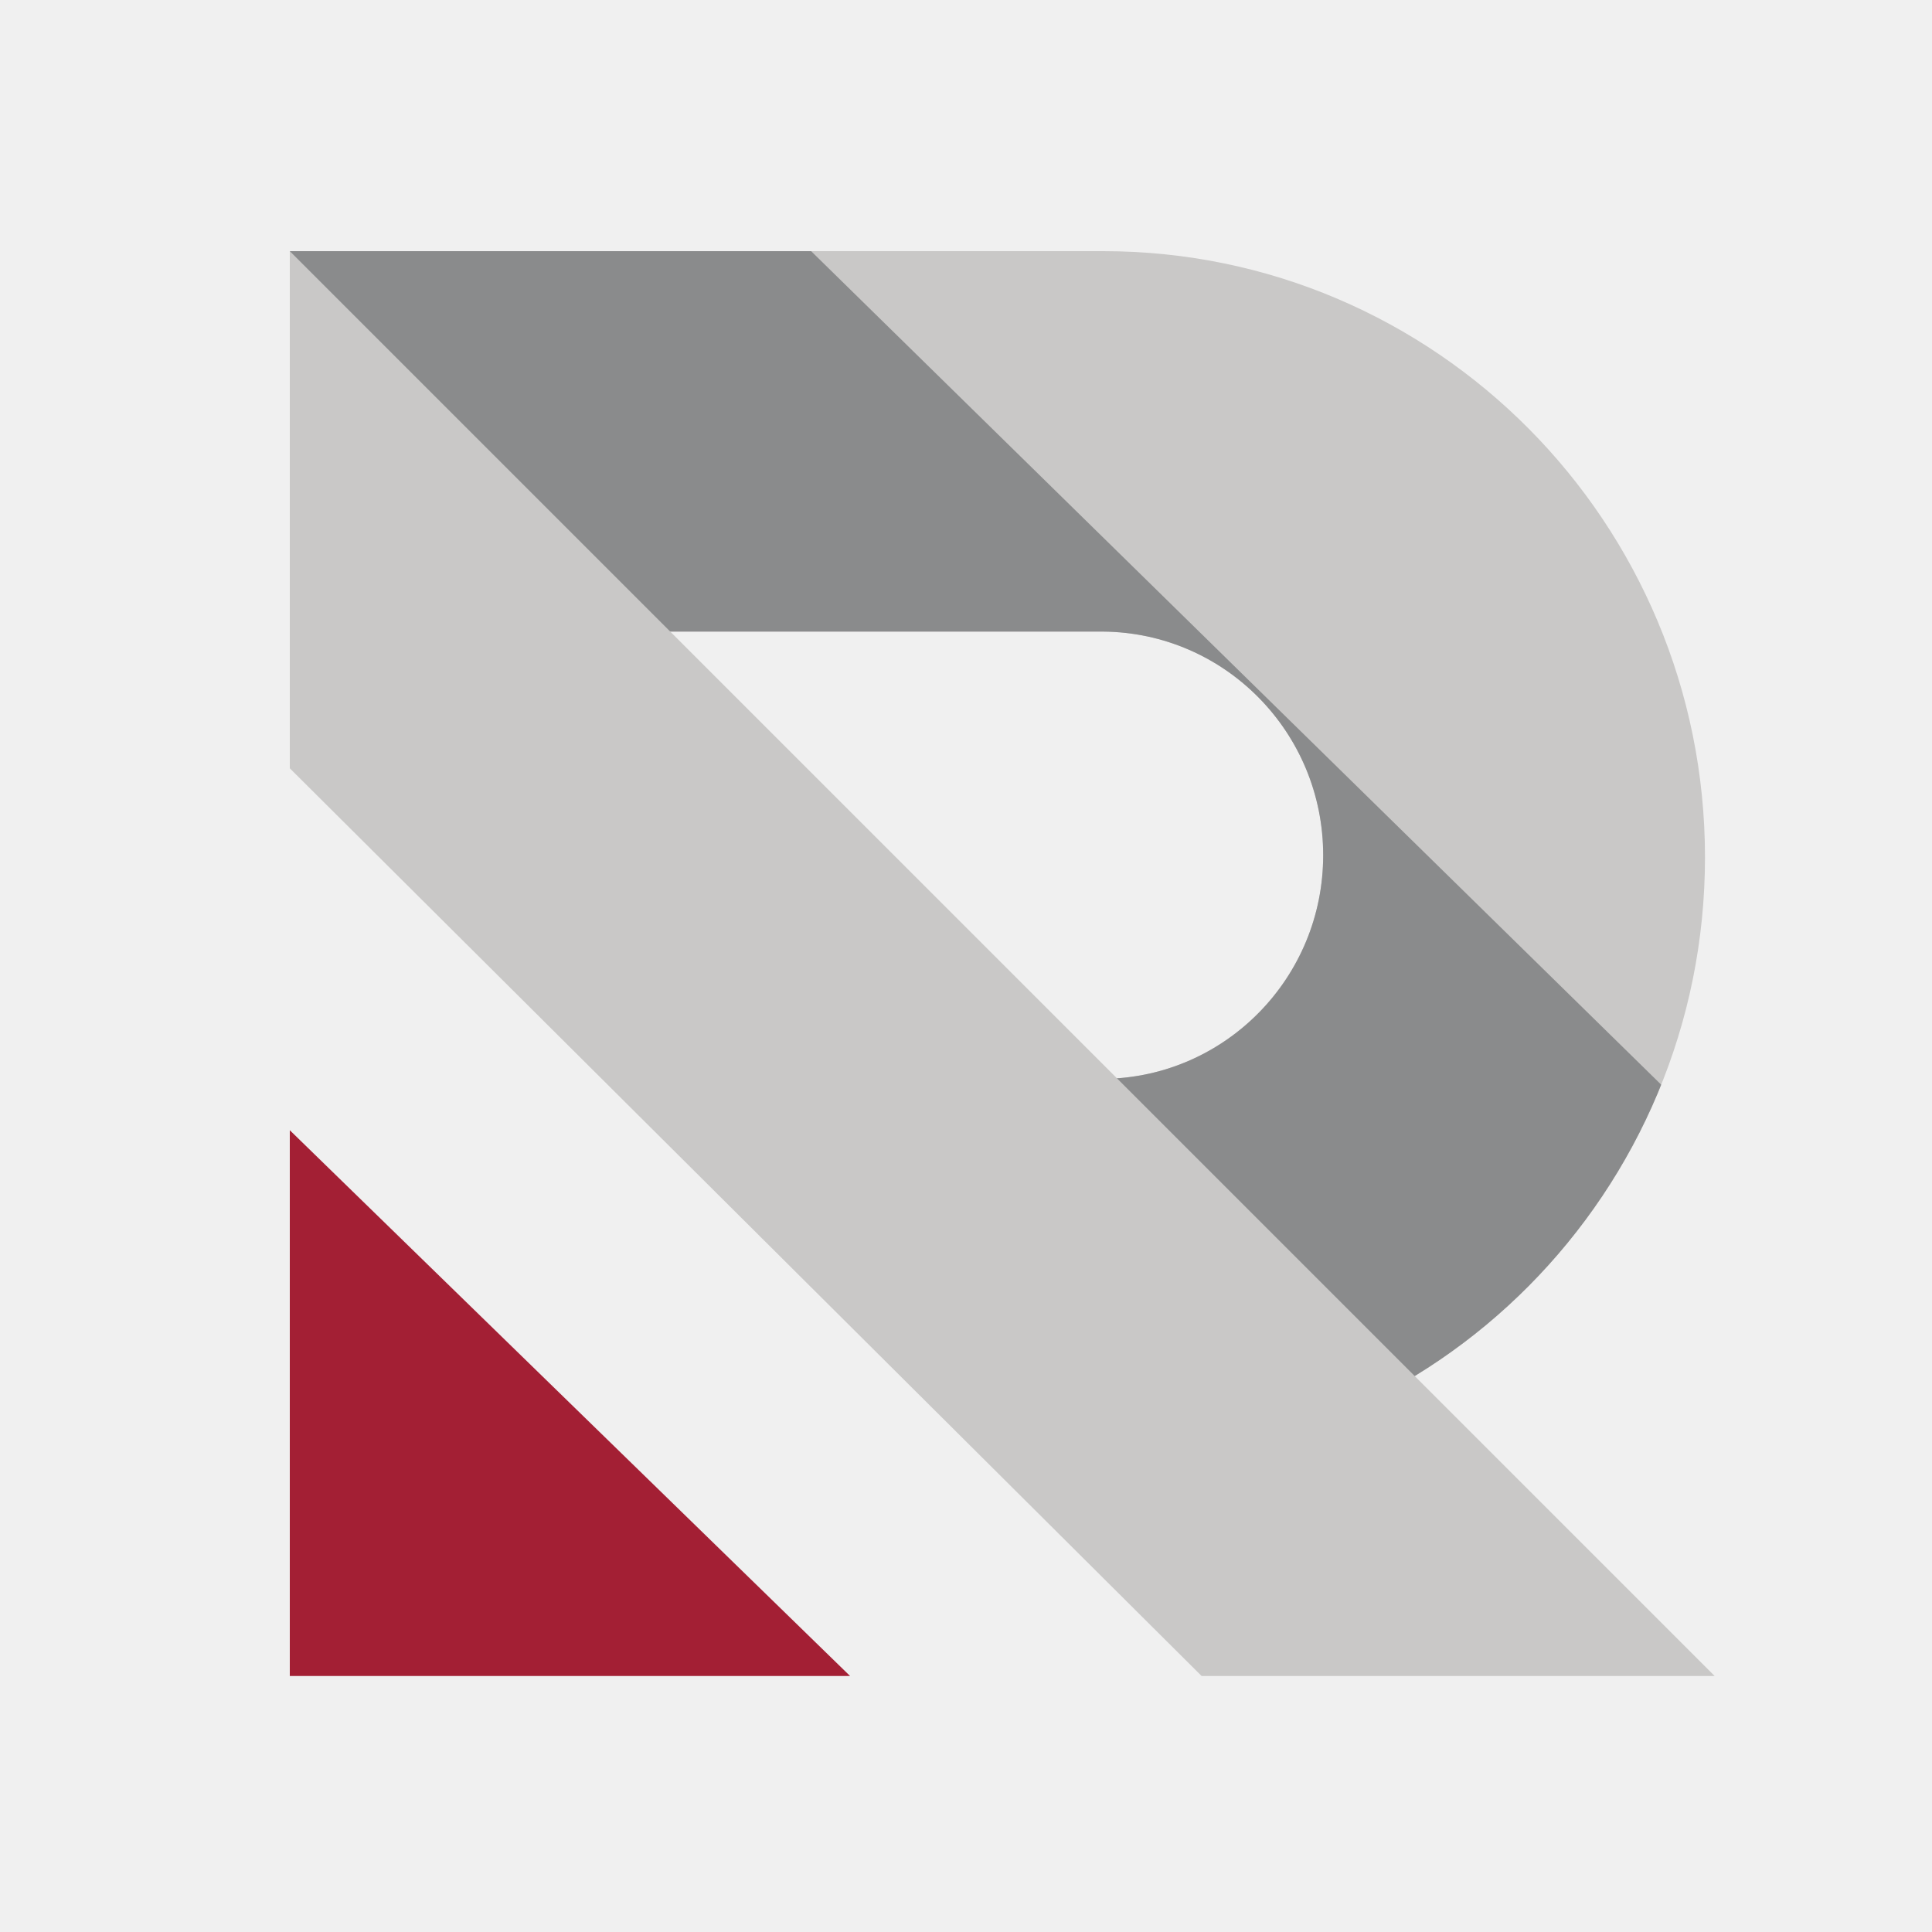
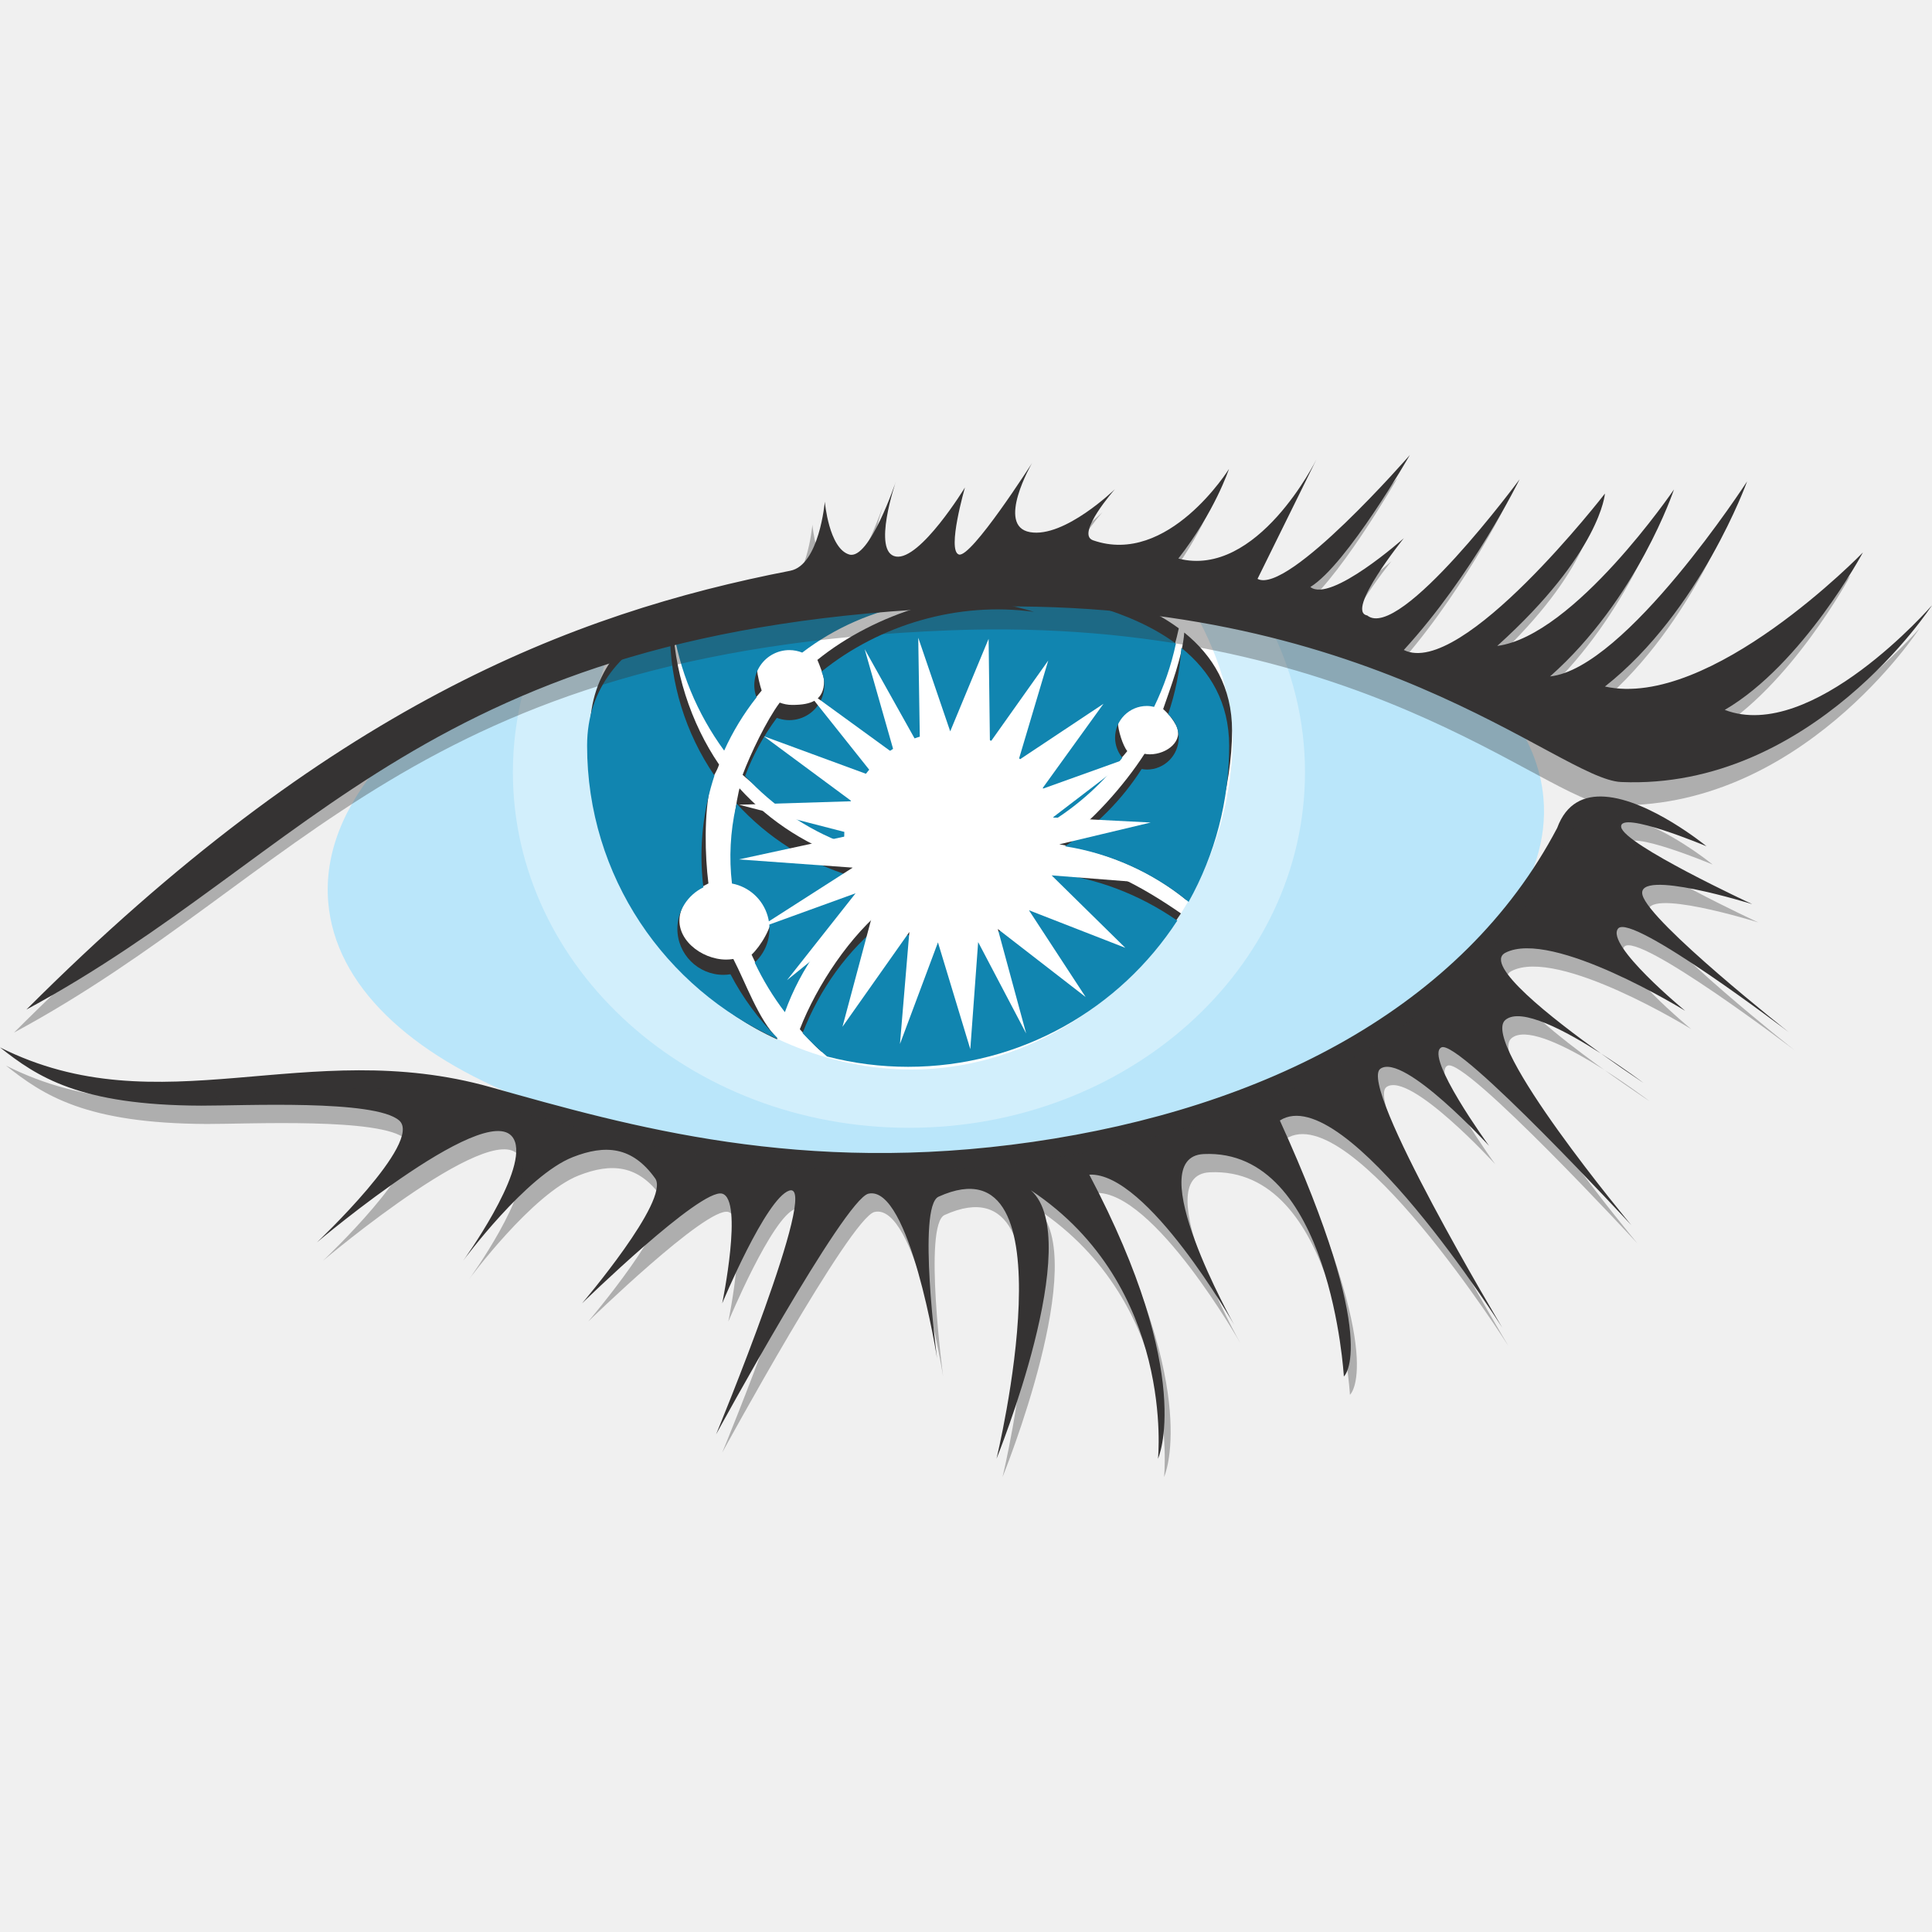
- <svg xmlns="http://www.w3.org/2000/svg" xmlns:xlink="http://www.w3.org/1999/xlink" width="400px" height="400px" viewBox="0 0 400 400" version="1.1">
-   <defs>
-     <path d="M168.411,0 C237.219,0 293,56.188 293,125.5 C293,194.812 237.219,251 168.411,251 L168.41,171.369 L168.741,171.366 C193.779,170.957 213.95,150.385 213.95,125.067 C213.95,99.638 193.601,78.997 168.411,78.764 L0,78.762 L0,0 Z" id="path-1" />
-   </defs>
-   <g id="logo-MIT" stroke="none" stroke-width="1" fill="none" fill-rule="evenodd">
-     <g id="Logo" transform="translate(60, 52)">
-       <polygon id="左下角" fill="#A31F34" points="-1.46896384e-14 182 116 295 0 295" />
-       <polygon id="梯形" fill="#C9C8C7" points="-1.35612008e-14 3.96601155e-15 295 295 188.783 295 -1.35612008e-14 107.068" />
-       <mask id="mask-2" fill="white">
-         <use xlink:href="#path-1" />
-       </mask>
-       <use id="Combined-Shape" fill="#C9C8C7" xlink:href="#path-1" />
-       <polygon id="阴影" fill="#8A8B8C" mask="url(#mask-2)" points="0 0 107.937 3.96601155e-15 295 183.425 295 295" />
-     </g>
-   </g>
+ <svg xmlns="http://www.w3.org/2000/svg" width="200" height="200" viewBox="0 0 128 128">
+   <path fill="#bae6fa" d="M63.797 38.701c-12.142.273-24.5 4.01-38.479 11.752c-2.538 2.933-3.848 6.112-3.57 9.34c.94 10.97 19.725 18.315 41.956 16.408c22.235-1.908 39.495-12.346 38.554-23.313c-.177-2.058-.982-3.99-2.32-5.755c-12.72-5.7-24.335-8.699-36.14-8.432Z" />
+   <path fill="#fff" d="M65.369 38.684c-9.877-.018-19.85 2.232-30.689 7.062c-.455 1.74-.7 3.55-.7 5.415c0 13.01 11.748 23.559 26.24 23.559c14.49 0 26.239-10.548 26.239-23.559c0-3.506-.862-6.83-2.393-9.82c-6.32-1.722-12.49-2.645-18.697-2.657" opacity=".35" />
+   <path fill="#fff" d="M60.22 37.763c-4.697-.287-12.79 2.163-19.537 4.607a20 20 0 0 0-1.594 7.846c0 11.4 10.335 20.642 21.268 20.642c10.86 0 20.47-9.258 21.268-20.64c.26-3.709-1.017-7.2-2.787-10.214c-6.997-1.23-14.42-1.984-18.619-2.24" />
+   <path fill="#353333" d="M48.17 48.72c.576-1.276 1.448-1.9 2.293-2.969c-.093-.253-.3-1.082-.3-1.37a2.322 2.322 0 0 1 3.178-2.155a16.91 16.91 0 0 1 13.986-3.07q.698.16 1.367.371c-5.025-.697-10.688 1.083-14.54 4.192c.117.277.443 1.07.443 1.391c0 1.282-.829 1.593-2.11 1.593c-.293 0-.57-.056-.828-.153c-.87 1.168-1.937 3.394-2.459 4.786c2.13 1.906 4.056 2.595 6.563 3.534c-.005-.12.086-.23.086-.352c0-3.866 3.403-7.007 7.27-7.007a6.99 6.99 0 0 1 6.892 5.824c1.73-1.1 3.4-1.943 4.674-3.573c-.296-.362-.618-1.39-.618-1.895c0-1.162.944-2.105 2.109-2.105c.164 0 .322.023.477.06a18.4 18.4 0 0 0 1.445-4.192c-6.045-4.474-17.74-3.863-17.74-3.863s-9.308-.486-15.608 2.584c.42 3.038 1.632 5.925 3.42 8.37" />
+   <path fill="#353333" d="M77.062 46.977c.429.384.662.723.844 1.052c.567 1.016-.568 1.947-1.73 1.947a2 2 0 0 1-.347-.035c-1.311 2.047-3.606 4.674-5.646 5.996c3.128.513 6.077 1.764 8.424 3.7c1.708-3.063 3.02-7.483 3.02-11.237c0-2.86-1.264-4.955-3.167-6.492c-.101 1.531-.92 3.674-1.398 5.07m-25.384 19.39c1.041-2.877 3.605-5.107 6.03-7.068c-.356-.486-.887-1.688-1.108-2.258a16.97 16.97 0 0 1-7.605-4.812q-.02.098-.048.194a15.3 15.3 0 0 0-.26 5.102a3.05 3.05 0 0 1 2.486 2.998c0 .885-.777 2.166-1.378 2.725c.655 1.413 1.1 2.095 1.883 3.12" />
+   <path fill="#353333" d="M51.495 68.785c-1.244-1.237-2.103-3.702-2.91-5.25a3 3 0 0 1-.463.04c-1.686 0-3.452-1.416-3.052-3.053c.222-.906.846-1.498 1.865-1.992c-.233-1.877-.296-4.575.14-6.525c.125-.557.39-.82.566-1.35c-1.86-2.723-3.063-6.296-3.063-9.839c0-.13.008-.257.01-.385c-3.143 1.576-5.5 4.06-5.5 7.967c0 8.648 4.98 17.132 12.39 20.456zM69.717 56.83a7 7 0 0 1-6.599 4.68a6.95 6.95 0 0 1-4.318-1.5c-2.454 1.91-4.68 5.267-5.81 8.179c.506.545.86.996 1.43 1.48c1.716.448 4.08 0 5.937 0c7.473 0 14.09-3.325 17.883-9.153c-2.523-1.747-5.498-3.409-8.523-3.686" />
+   <path fill="#1185b0" d="M47.978 49.73a17 17 0 0 1 2.143-3.524a2.323 2.323 0 0 1 2.174-3.135c.301 0 .59.06.855.165a16.92 16.92 0 0 1 15.353-2.698c-5.026-.696-10.217.843-14.07 3.952a2.322 2.322 0 0 1-2.966 3.07a15.7 15.7 0 0 0-2.103 3.852c1.83 1.971 4.074 3.53 6.582 4.468c-.006-.12-.017-.237-.017-.36a6.997 6.997 0 0 1 6.997-6.999c3.466 0 6.335 2.52 6.895 5.824a18.1 18.1 0 0 0 4.537-4.142a2.1 2.1 0 0 1-.481-1.324c0-1.164.943-2.107 2.107-2.107c.164 0 .322.024.477.06a18.4 18.4 0 0 0 1.445-4.19c-6.043-4.477-17.74-3.866-17.74-3.866s-9.308-.486-15.608 2.586c.421 3.037 1.632 5.926 3.42 8.368" />
+   <path fill="#1185b0" d="M77.388 47.321c.429.384.703.937.703 1.558a2.11 2.11 0 0 1-2.107 2.107c-.118 0-.233-.017-.347-.036a17 17 0 0 1-5.087 5.118a17 17 0 0 1 8.198 3.684a21.16 21.16 0 0 0 2.687-10.342c0-2.86-1.263-4.954-3.167-6.49c-.1 1.53-.4 3.006-.88 4.401M52 67.06a17 17 0 0 1 5.278-7.42a7 7 0 0 1-.87-1.586a16.97 16.97 0 0 1-7.603-4.812l-.048.192a15.3 15.3 0 0 0-.263 5.102A3.05 3.05 0 0 1 50 63.773a18.3 18.3 0 0 0 2 3.287" />
+   <path fill="#1185b0" d="M51.486 68.749a17 17 0 0 1-3.09-4.202a3 3 0 0 1-.466.039a3.053 3.053 0 0 1-3.052-3.053c0-1.209.705-2.25 1.724-2.744a16.9 16.9 0 0 1 .283-5.773a17 17 0 0 1 .45-1.633a16.9 16.9 0 0 1-2.948-9.557c0-.129.007-.257.01-.386c-3.144 1.576-5.5 4.061-5.5 7.97c0 8.647 5.164 16.085 12.574 19.41zm18.039-10.91a7 7 0 0 1-6.599 4.68a6.96 6.96 0 0 1-4.318-1.498c-2.454 1.911-4.305 4.515-5.436 7.426a19 19 0 0 0 1.62 1.547a21.4 21.4 0 0 0 5.373.685c7.473 0 14.04-3.858 17.834-9.686c-2.522-1.747-5.448-2.876-8.474-3.154" />
+   <path fill="#fff" d="m60.95 49.56l-3.663-6.55l1.982 6.953l-5.942-4.32l4.655 5.848l-7.377-2.713l5.821 4.307l-7.464.23l7.632 1.97l-7.64 1.653l7.541.545l-6.36 4.073l6.55-2.374l-4.545 5.756l5.741-4.632l-2.066 7.722l4.432-6.284l-.622 7.423l2.517-6.73l2.143 7.072l.52-7.093l3.18 6.052l-1.878-6.92l5.82 4.508l-3.758-5.75l6.386 2.49l-4.883-4.8l6.548.514l-6.45-2.474l6.467-1.542l-6.49-.332l5.28-4.037l-5.992 2.148l4.073-5.645l-5.626 3.74l1.967-6.608l-3.864 5.447l-.087-6.884l-2.544 6.131l-2.118-6.203zm0 0" />
+   <path fill="#353333" d="M.93 68.41C20.982 48.354 37 42.164 51.535 39.337c1.925-.374 2.288-4.577 2.288-4.577s.268 3.096 1.615 3.5c1.345.403 3.096-4.847 3.096-4.847s-1.615 4.711 0 4.982c1.615.268 4.575-4.578 4.575-4.578s-1.21 4.173-.402 4.442s4.844-6.057 4.844-6.057s-2.421 4.173-.134 4.577c2.29.405 5.628-2.848 5.628-2.848s-2.625 2.975-1.455 3.387c4.98 1.75 9.01-4.723 9.01-4.723s-.934 2.838-3.356 5.934c5.248 1.347 9.147-6.56 9.147-6.56l-3.9 7.907c2.02 1.076 10.096-8.21 10.096-8.21s-4.173 7.267-6.595 8.746c1.345 1.08 6.19-3.228 6.19-3.228s-3.902 4.843-2.421 5.113c2.153 1.75 10.093-9.018 10.093-9.018s-3.094 6.326-7.672 11.306c3.825 1.913 13.326-10.363 13.326-10.363s-.27 3.902-7.133 10.095c5.113-.673 11.71-10.364 11.71-10.364s-2.424 7.268-8.212 12.381c5.022-.52 13.055-12.92 13.055-12.92s-3.096 8.613-9.42 13.594c6.998 1.55 17.093-8.884 17.093-8.884s-3.971 7.404-9.152 10.433c5.788 2.22 13.728-6.932 13.728-6.932s-7.94 12.248-20.593 11.71c-4.15-.177-16.706-12.595-43.609-11.576C27.445 43.106 19.906 58.18.93 68.41" opacity=".35" />
+   <path fill="#353333" d="M93.409 30.142s-8.075 9.287-10.095 8.21l3.899-7.908s-3.9 7.907-9.146 6.562c2.42-3.096 3.355-5.935 3.355-5.935s-4.03 6.474-9.01 4.723c-1.17-.41 1.455-3.385 1.455-3.385s-3.34 3.251-5.627 2.847s.134-4.576.134-4.576s-4.037 6.327-4.847 6.057c-.806-.268.405-4.442.405-4.442s-2.96 4.846-4.575 4.577s0-4.98 0-4.98s-1.75 5.25-3.096 4.845c-1.347-.403-1.615-3.499-1.615-3.499s-.364 4.203-2.288 4.575c-14.536 2.828-30.553 9.02-50.608 29.073c18.977-10.23 26.514-25.304 62.047-26.649c26.903-1.02 39.458 11.397 43.609 11.574c12.653.54 20.594-11.71 20.594-11.71s-7.941 9.152-13.73 6.931c5.183-3.027 9.153-10.43 9.153-10.43s-10.095 10.43-17.092 8.882c6.324-4.979 9.419-13.59 9.419-13.59s-8.033 12.397-13.055 12.92c5.788-5.115 8.21-12.385 8.21-12.385s-6.595 9.692-11.71 10.366c6.866-6.192 7.136-10.095 7.136-10.095s-9.5 12.276-13.325 10.363c4.573-4.98 7.67-11.306 7.67-11.306s-7.94 10.768-10.094 9.018c-1.481-.27 2.424-5.115 2.424-5.115s-4.845 4.307-6.192 3.23c2.422-1.48 6.594-8.748 6.594-8.748zm12.916 22.638c-1.354-.092-2.548.414-3.158 2.075C96.907 66.767 83.785 73.43 68.44 75.65s-26.65-1.006-35.937-3.623C20.29 68.583 10.6 74.709 0 69.392c2.452 1.94 5.25 3.836 13.325 3.86c2.738.01 11.507-.43 13.122.983s-5.45 8.076-5.45 8.076s11.955-10.108 13.122-6.662c.726 2.145-3.432 7.875-3.432 7.875s4.17-5.658 7.27-6.865c2.126-.83 3.92-.73 5.45 1.414c1.01 1.412-4.845 8.277-4.845 8.277s7.872-7.671 9.286-7.267c1.414.402 0 7.267 0 7.267s2.896-6.956 4.44-7.47c2.12-.706-4.845 16.15-4.845 16.15s8.507-15.595 10.095-15.946c2.726-.606 4.544 10.9 4.544 10.9s-1.328-10.052.1-10.7c9.04-4.09 3.838 17.363 3.838 17.363s5.912-14.558 2.28-17.787c9.588 6.358 8.42 17.787 8.42 17.787s2.52-5.442-4.552-18.823c3.838-.2 9.596 9.94 9.596 9.94s-6.257-11.104-2.017-11.305c8.424-.4 9.287 14.737 9.287 14.737s2.523-2.12-4.24-16.96c4.306-2.758 14.738 13.73 14.738 13.73s-9.623-16.084-8.075-17.161c1.546-1.077 7.202 5.116 7.202 5.116s-4.307-5.922-3.165-6.528c1.144-.607 12.586 11.777 12.586 11.777s-10.096-12.115-8.346-13.596c1.035-.877 4.035.745 6.325 2.216c-3.21-2.296-7.821-5.889-6.325-6.666c3.096-1.607 11.913 3.844 11.913 3.844s-5.317-4.374-4.443-5.45c.875-1.078 11.305 6.864 11.305 6.864s-9.22-7.27-9.69-9.086c-.472-1.816 7.27.606 7.27.606s-8.548-3.97-8.682-5.114c-.136-1.146 5.652 1.278 5.652 1.278s-3.754-3.086-6.734-3.286m-.266 17.01a110 110 0 0 0 2.827 1.956s-1.25-.942-2.827-1.956" />
+   <path fill="#353333" d="M.404 70.603c10.598 5.317 20.29-.807 32.504 2.634c9.286 2.617 20.592 5.846 35.935 3.623c15.345-2.218 28.467-8.882 34.728-20.794c1.95-5.317 9.892 1.21 9.892 1.21s-5.788-2.42-5.654-1.277c.136 1.144 8.68 5.113 8.68 5.113s-7.737-2.42-7.266-.605c.472 1.818 9.689 9.086 9.689 9.086s-10.428-7.942-11.304-6.866s4.44 5.454 4.44 5.454s-8.814-5.454-11.91-3.845c-2.226 1.155 9.152 8.623 9.152 8.623s-7.403-5.653-9.152-4.172c-1.75 1.48 8.346 13.593 8.346 13.593S97.04 69.997 95.898 70.603c-1.146.605 3.163 6.527 3.163 6.527s-5.654-6.19-7.2-5.113c-1.548 1.077 8.076 17.159 8.076 17.159s-10.432-16.487-14.74-13.728c6.765 14.838 4.24 16.96 4.24 16.96s-.862-15.14-9.286-14.74c-4.24.202 2.018 11.307 2.018 11.307s-5.76-10.142-9.596-9.94c7.07 13.38 4.55 18.82 4.55 18.82S78.29 86.432 68.7 80.072c3.634 3.23-2.28 17.787-2.28 17.787s5.204-21.453-3.836-17.363c-1.429.646-.1 10.7-.1 10.7s-1.819-11.51-4.542-10.901c-1.59.352-10.095 15.948-10.095 15.948s6.965-16.858 4.845-16.15c-1.544.515-4.44 7.47-4.44 7.47s1.411-6.864 0-7.268c-1.415-.405-9.289 7.268-9.289 7.268s5.857-6.864 4.845-8.278c-1.53-2.142-3.323-2.243-5.45-1.414c-3.097 1.207-7.268 6.865-7.268 6.865s4.158-5.73 3.432-7.875C33.356 73.415 21.4 83.525 21.4 83.525s7.065-6.664 5.45-8.076c-1.615-1.414-10.385-.976-13.122-.983C5.653 74.44 2.855 72.545.403 70.604" opacity=".35" />
</svg>
